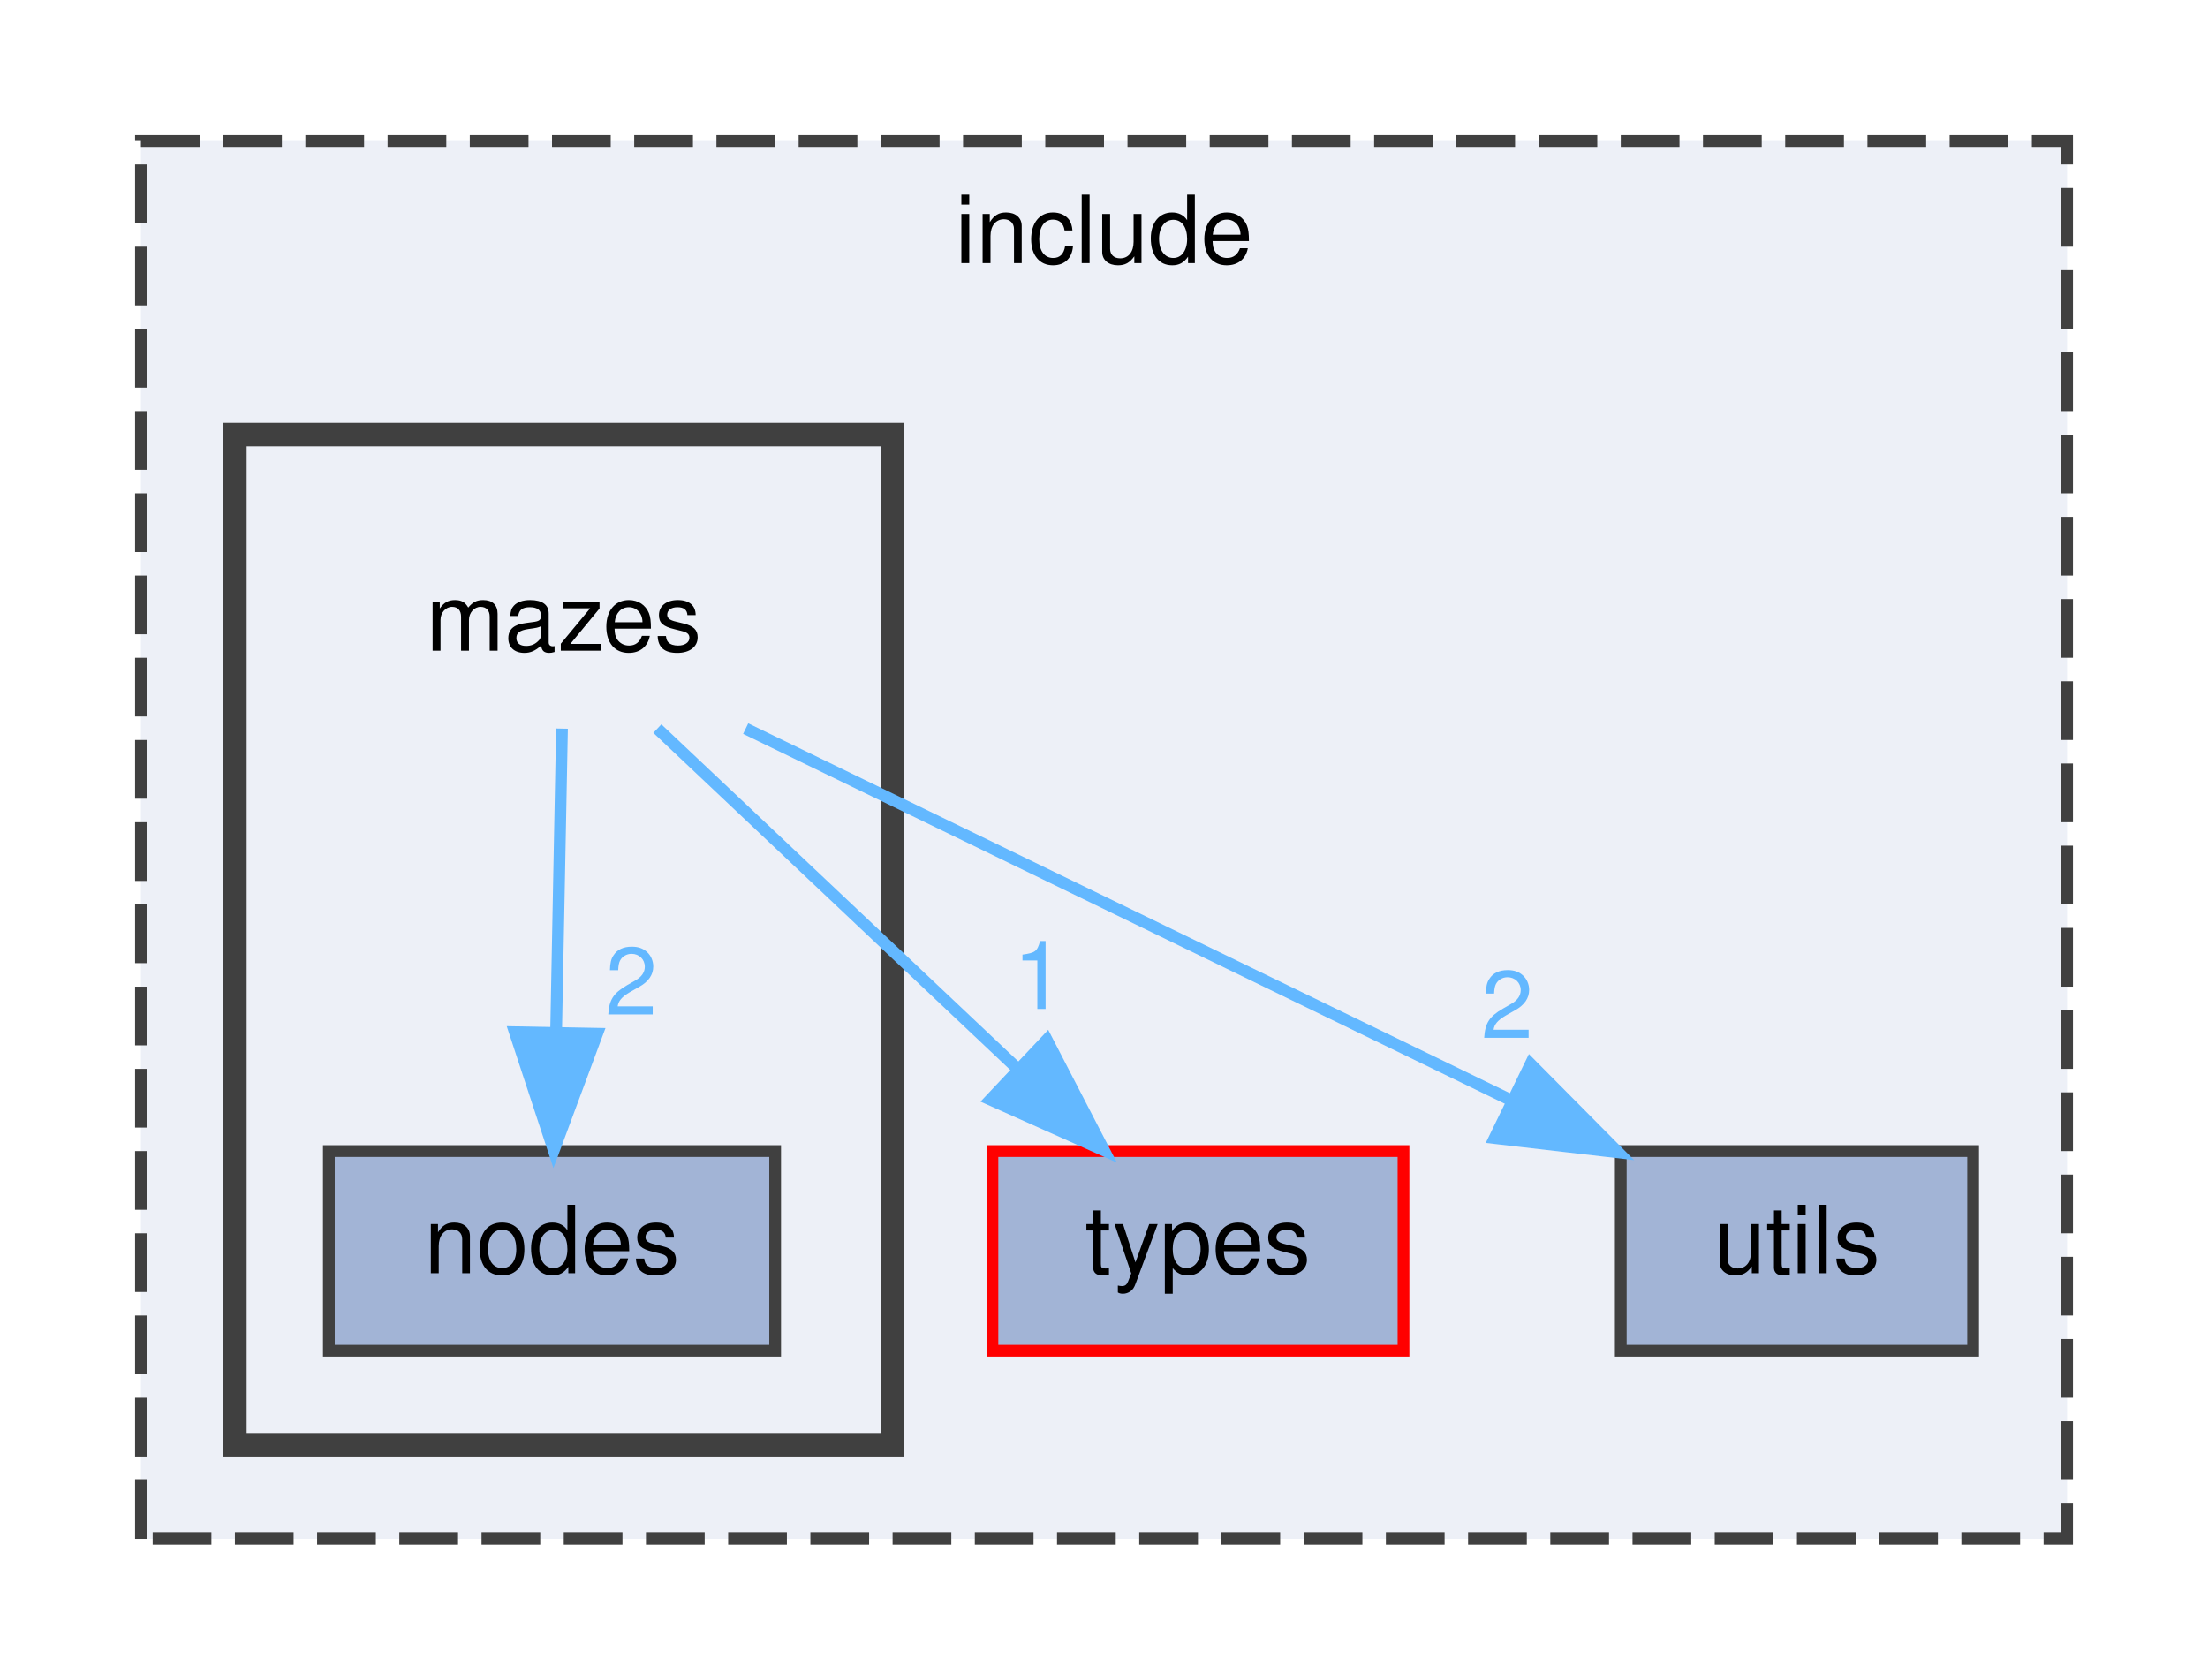
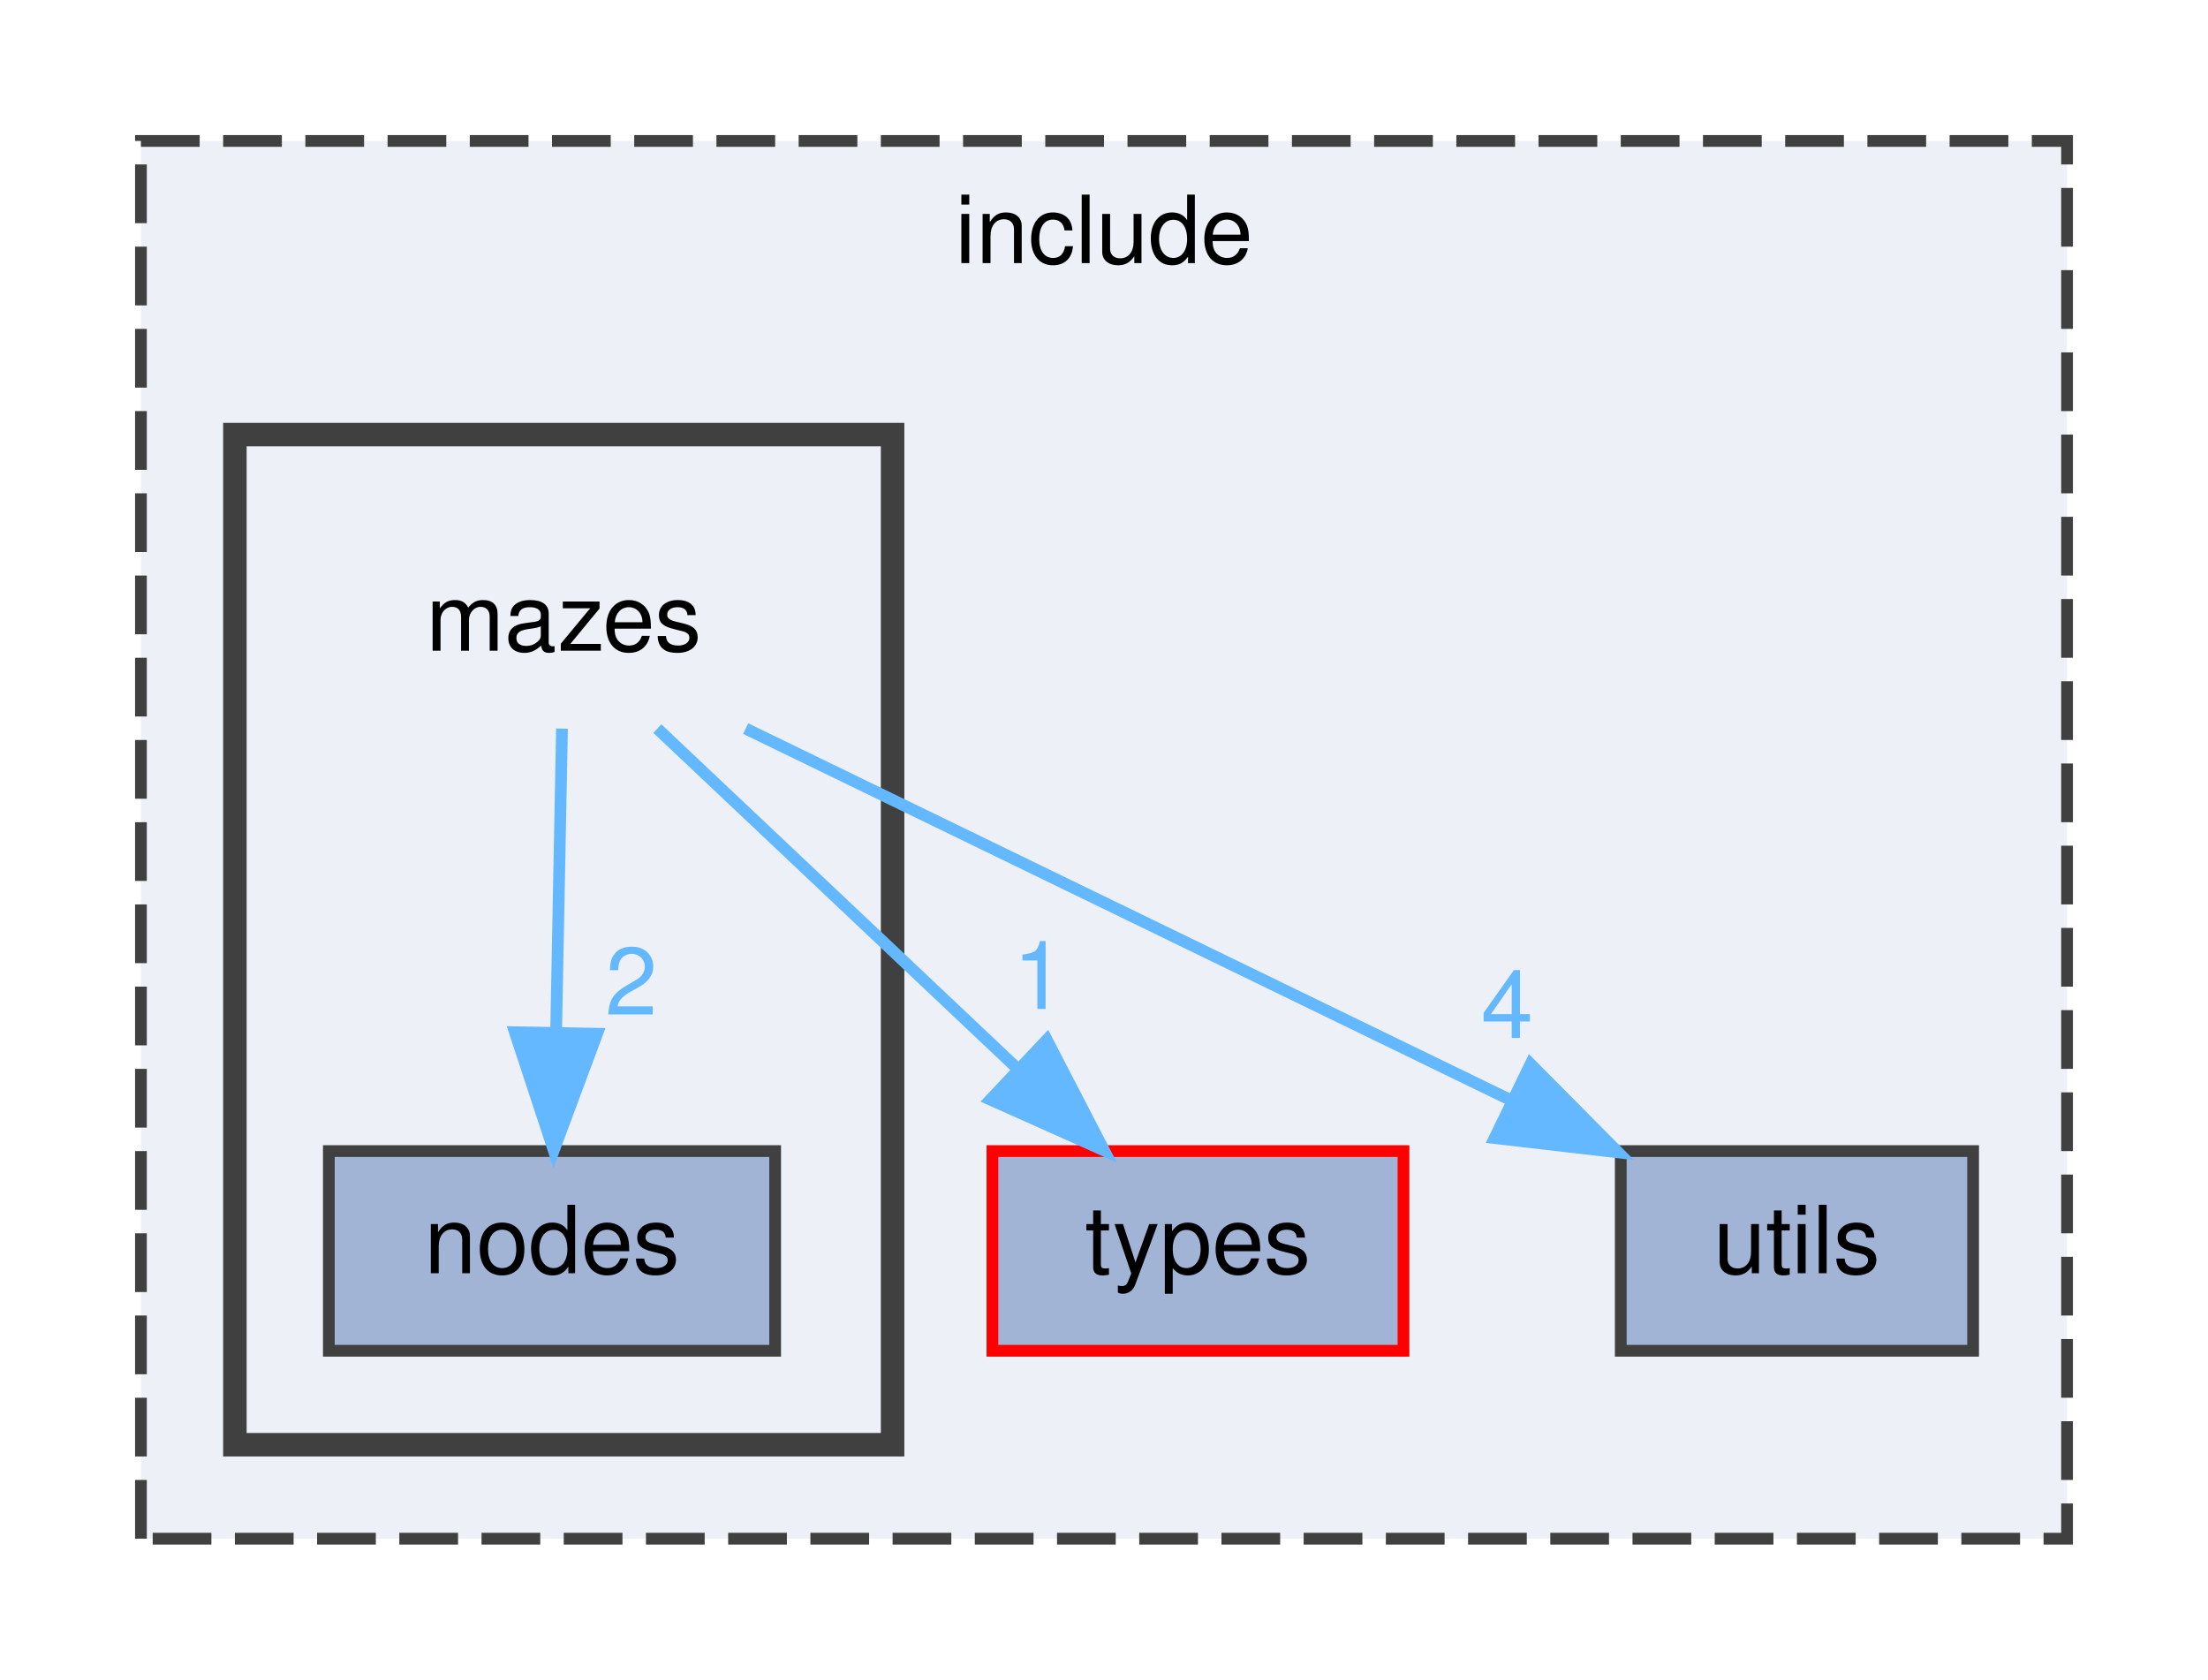
<svg xmlns="http://www.w3.org/2000/svg" xmlns:xlink="http://www.w3.org/1999/xlink" width="188pt" height="143pt" viewBox="0.00 0.00 188.00 143.00">
  <g id="graph0" class="graph" transform="scale(1 1) rotate(0) translate(4 139)">
    <g id="clust1" class="cluster">
      <g id="a_clust1">
        <a xlink:href="dir_d44c64559bbebec7f509842c48db8b23.html" target="_top" xlink:title="include">
          <polygon fill="#edf0f7" stroke="#404040" stroke-dasharray="5,2" points="8,-8 8,-127 172,-127 172,-8 8,-8" />
          <text text-anchor="middle" x="90" y="-116.6" font-family="Helvetica,sans-Serif" font-size="8.00">include</text>
        </a>
      </g>
    </g>
    <g id="clust2" class="cluster">
      <g id="a_clust2">
        <a xlink:href="dir_4d98151ebc14e036e8623fd77932f1bb.html" target="_top">
          <polygon fill="#edf0f7" stroke="#404040" stroke-width="2" points="16,-16 16,-102 72,-102 72,-16 16,-16" />
        </a>
      </g>
    </g>
    <g id="node1" class="node">
      <g id="a_node1">
        <a xlink:href="dir_0ad255a918b7fba820a1ddafed6fa637.html" target="_top" xlink:title="types">
          <polygon fill="#a2b4d6" stroke="red" points="115.5,-41 80.5,-41 80.5,-24 115.5,-24 115.5,-41" />
          <text text-anchor="middle" x="98" y="-30.6" font-family="Helvetica,sans-Serif" font-size="8.00">types</text>
        </a>
      </g>
    </g>
    <g id="node2" class="node">
      <g id="a_node2">
        <a xlink:href="dir_821002d4f10779a80d4fb17bc32f21f1.html" target="_top" xlink:title="utils">
          <polygon fill="#a2b4d6" stroke="#404040" points="164,-41 134,-41 134,-24 164,-24 164,-41" />
          <text text-anchor="middle" x="149" y="-30.6" font-family="Helvetica,sans-Serif" font-size="8.00">utils</text>
        </a>
      </g>
    </g>
    <g id="node3" class="node">
      <text text-anchor="middle" x="44" y="-83.6" font-family="Helvetica,sans-Serif" font-size="8.00">mazes</text>
    </g>
    <g id="edge2" class="edge">
      <g id="a_edge2">
        <a xlink:href="dir_000005_000009.html" target="_top">
          <path fill="none" stroke="#63b8ff" d="M51.97,-76.97C60.02,-69.37 72.68,-57.41 82.68,-47.97" />
          <polygon fill="#63b8ff" stroke="#63b8ff" points="85.13,-50.47 90,-41.06 80.33,-45.38 85.13,-50.47" />
        </a>
      </g>
      <g id="a_edge2-headlabel">
        <a xlink:href="dir_000005_000009.html" target="_top" xlink:title="1">
          <text text-anchor="middle" x="84.47" y="-53.1" font-family="Helvetica,sans-Serif" font-size="8.00" fill="#63b8ff">1</text>
        </a>
      </g>
    </g>
    <g id="edge3" class="edge">
      <g id="a_edge3">
        <a xlink:href="dir_000005_000010.html" target="_top">
          <path fill="none" stroke="#63b8ff" d="M59.49,-76.97C76.65,-68.64 104.54,-55.09 124.63,-45.34" />
          <polygon fill="#63b8ff" stroke="#63b8ff" points="126.32,-48.41 133.78,-40.89 123.26,-42.11 126.32,-48.41" />
        </a>
      </g>
      <g id="a_edge3-headlabel">
-         <a xlink:href="dir_000005_000010.html" target="_top" xlink:title="2">
-           <text text-anchor="middle" x="124.33" y="-50.63" font-family="Helvetica,sans-Serif" font-size="8.00" fill="#63b8ff">2</text>
+         <a xlink:href="dir_000005_000010.html" target="_top" xlink:title="4">
+           <text text-anchor="middle" x="124.33" y="-50.63" font-family="Helvetica,sans-Serif" font-size="8.00" fill="#63b8ff">4</text>
        </a>
      </g>
    </g>
    <g id="node4" class="node">
      <g id="a_node4">
        <a xlink:href="dir_0692071b93c98ea03bf846eb22828aa2.html" target="_top" xlink:title="nodes">
          <polygon fill="#a2b4d6" stroke="#404040" points="62,-41 24,-41 24,-24 62,-24 62,-41" />
          <text text-anchor="middle" x="43" y="-30.6" font-family="Helvetica,sans-Serif" font-size="8.00">nodes</text>
        </a>
      </g>
    </g>
    <g id="edge1" class="edge">
      <g id="a_edge1">
        <a xlink:href="dir_000005_000006.html" target="_top">
          <path fill="none" stroke="#63b8ff" d="M43.85,-76.97C43.72,-70.19 43.52,-59.97 43.35,-51.13" />
          <polygon fill="#63b8ff" stroke="#63b8ff" points="46.84,-50.99 43.15,-41.06 39.84,-51.12 46.84,-50.99" />
        </a>
      </g>
      <g id="a_edge1-headlabel">
        <a xlink:href="dir_000005_000006.html" target="_top" xlink:title="2">
          <text text-anchor="middle" x="49.75" y="-52.62" font-family="Helvetica,sans-Serif" font-size="8.00" fill="#63b8ff">2</text>
        </a>
      </g>
    </g>
  </g>
</svg>
